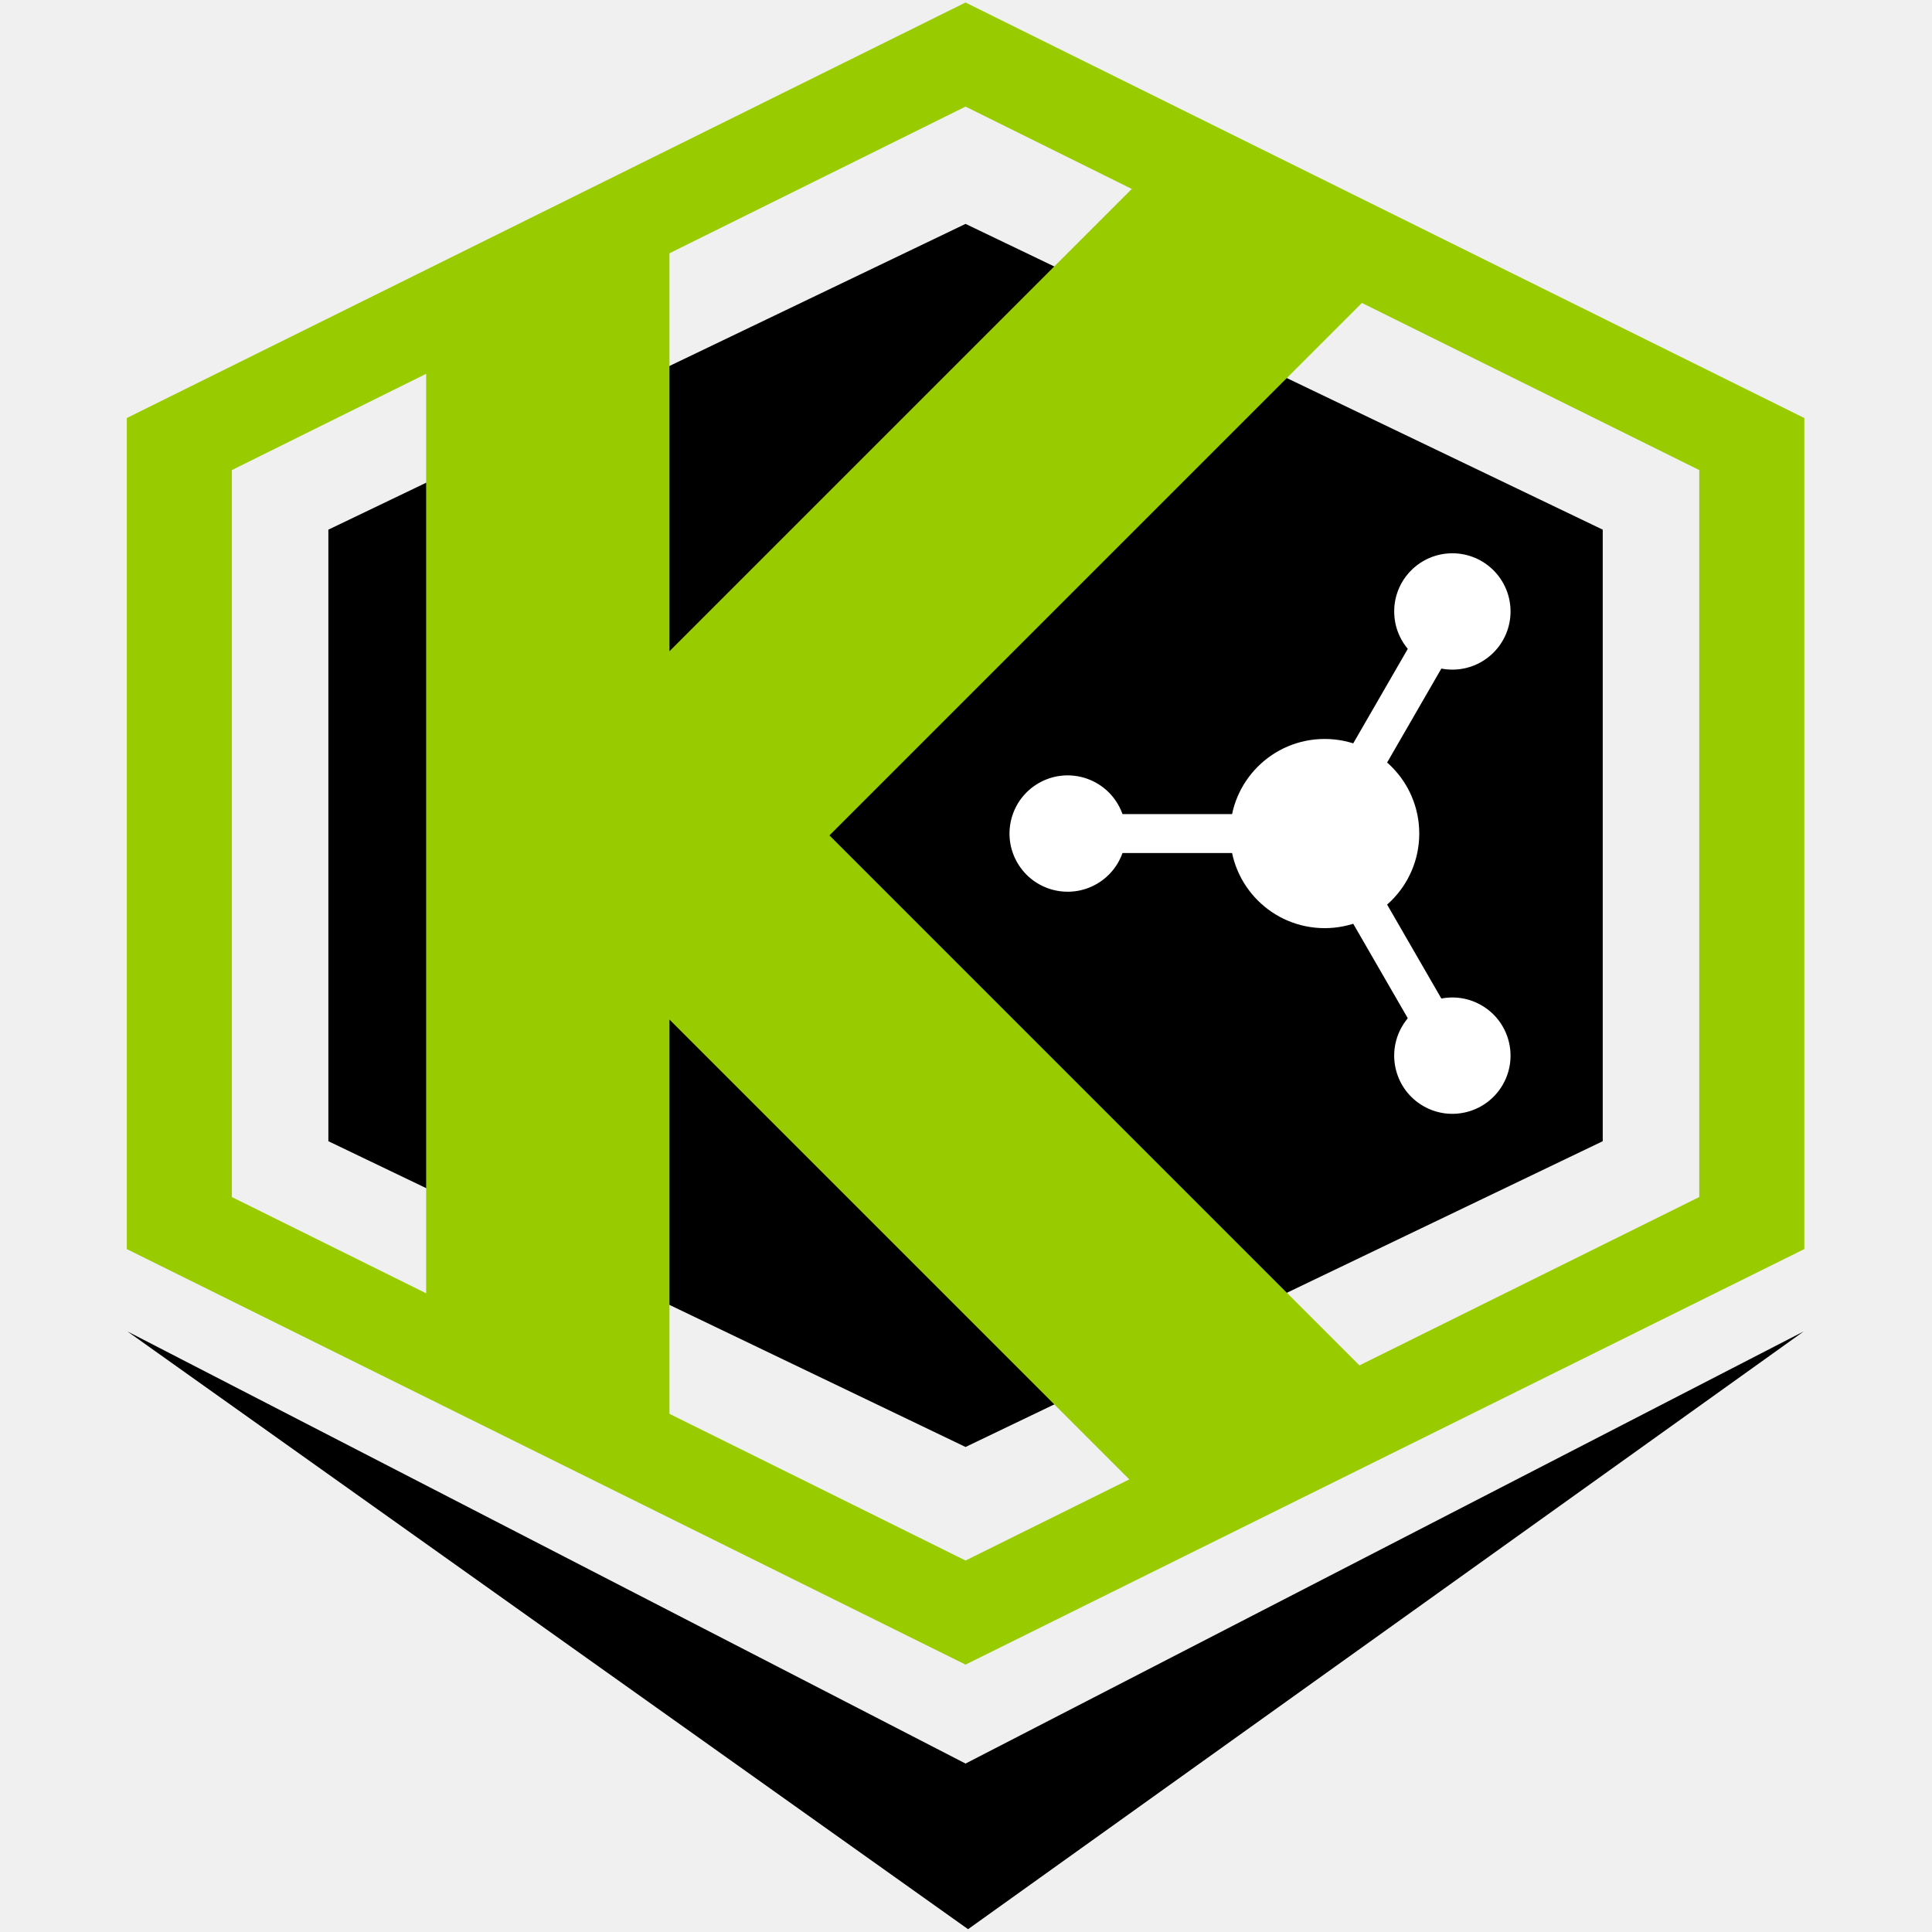
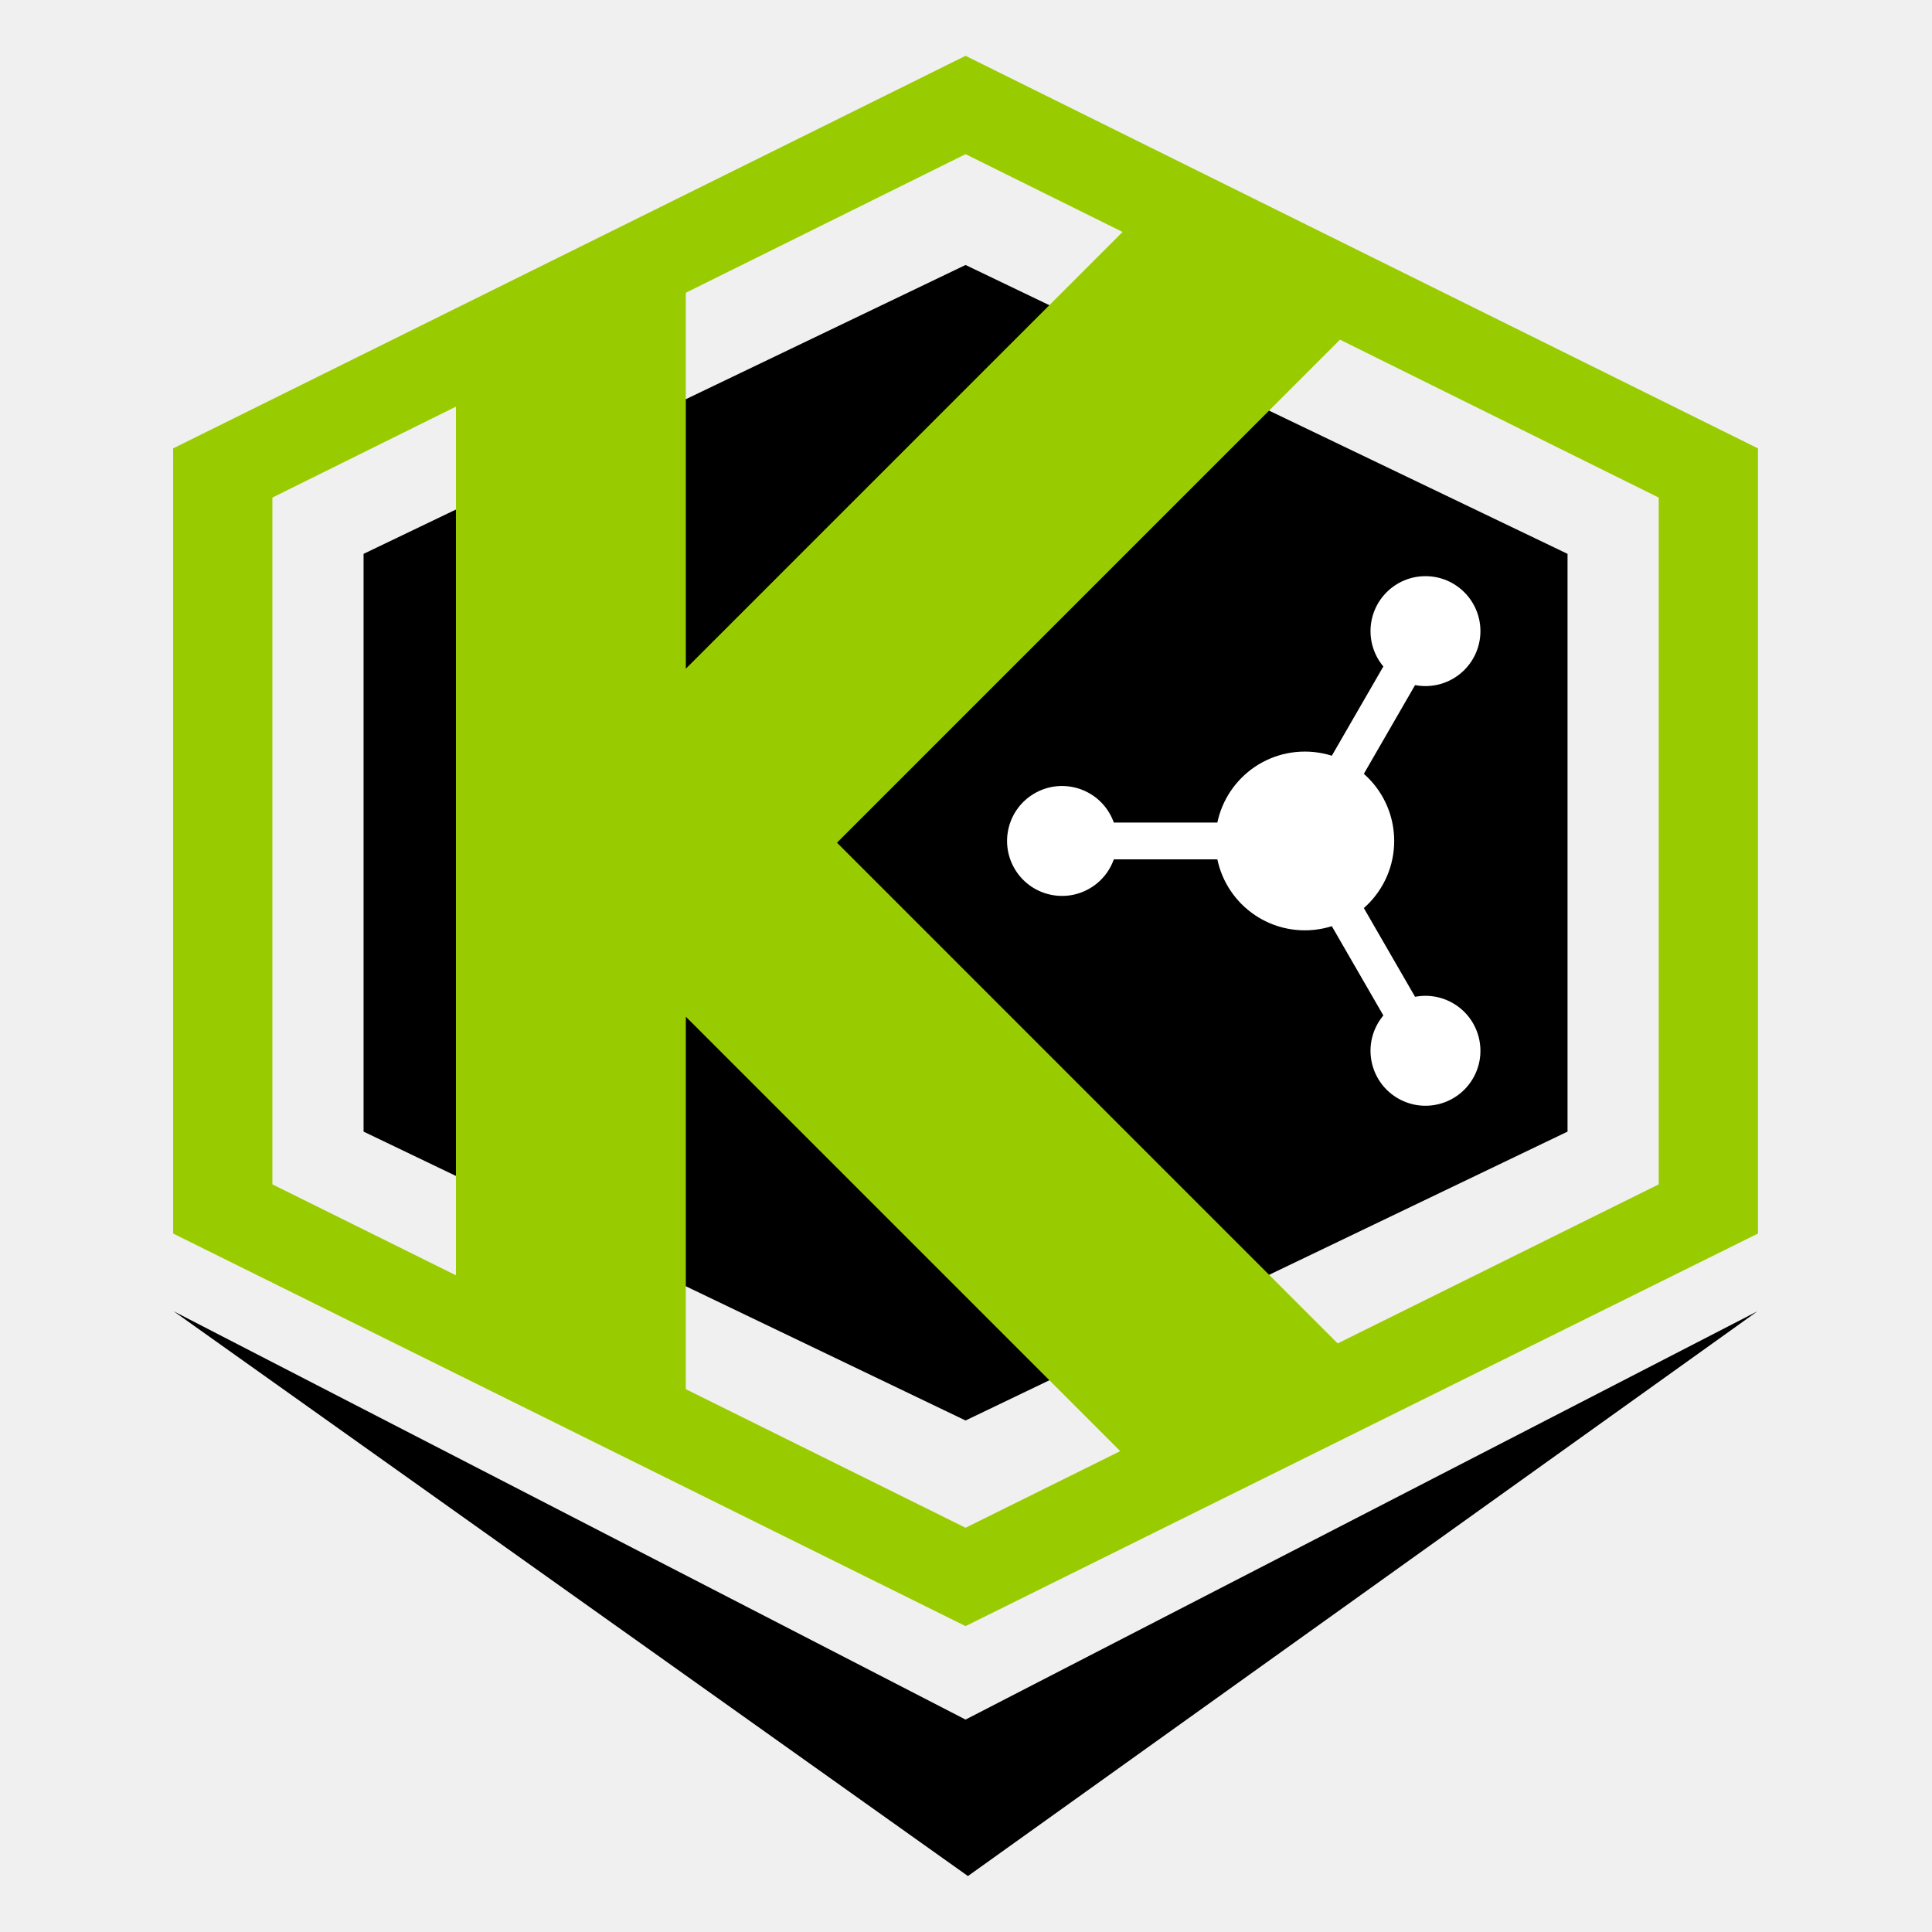
<svg xmlns="http://www.w3.org/2000/svg" width="400" height="400" id="svg2" version="1.1">
  <defs id="defs4">
    <mask maskUnits="userSpaceOnUse" id="mask3946">
      <g id="g3948" transform="matrix(1.229364,0,0,1.479075,412.5658,-2406.465)" style="stroke:#99cc00;stroke-opacity:1">
        <path id="path3950" d="m -257.387,1418.643 63.64,391.737 -132.936,-390.323 59.397,422.85 -149.907,-403.051 31.113,414.365" style="fill:none;stroke:#99cc00;stroke-width:3;stroke-linecap:butt;stroke-linejoin:miter;stroke-miterlimit:4;stroke-opacity:1;stroke-dasharray:none" />
        <path style="fill:none;stroke:#99cc00;stroke-width:3;stroke-linecap:butt;stroke-linejoin:miter;stroke-miterlimit:4;stroke-opacity:1;stroke-dasharray:none" d="m -92.818,1569.179 -307.435,250.982 271.562,-310.288 -336.5,262.864 274.099,-331.348 -343.294,234.127" id="path3952" />
        <path id="path3954" d="m -514.169,1519.814 395.167,36.757 -411.197,30.674 424.218,48.676 -427.778,43.905 408.903,73.924" style="fill:none;stroke:#99cc00;stroke-width:3;stroke-linecap:butt;stroke-linejoin:miter;stroke-miterlimit:4;stroke-opacity:1;stroke-dasharray:none" />
      </g>
    </mask>
    <filter id="filter3791">
      <feGaussianBlur stdDeviation="7.394" id="feGaussianBlur3793" />
    </filter>
  </defs>
  <g id="layer1" transform="translate(0,-652.3622)">
-     <g id="g3083" transform="matrix(1.17043,0,0,1.17043,-34.07014,-145.3221)">
+     <g id="g3083" transform="matrix(1.105765,0,0,1.105765,-21.14314,-90.18353)">
      <path style="fill:#000000;fill-opacity:1;stroke:none" id="path3179" d="m 183.084,100.357 -160.967,92.934 -160.967,-92.934 0,-185.869 160.967,-92.934 160.967,92.934 z" transform="matrix(0.7002245,0,0,0.5820065,184.4202,824.9923)" />
      <path id="path3202" d="M 199.907,993.49 348.17,917.046 200.353,1022.787 51.645,917.046 z" style="fill:#000000;fill-opacity:1;stroke:none" />
    </g>
    <path transform="matrix(0.9760799,0,0,0.9233179,-445.0288,64.64249)" id="path3023" d="m 199.969,655.194 -8.732,4.335 -152.526,75.602 -10.945,5.411 0,12.206 0.031,166.147 0,10.146 8.27,5.872 152.957,108.715 11.437,8.147 11.406,-8.178 152.096,-108.715 8.209,-5.872 0,-10.115 0.061,-166.147 0,-12.206 -10.945,-5.411 -152.557,-75.602 z" style="font-size:medium;font-style:normal;font-variant:normal;font-weight:normal;font-stretch:normal;text-indent:0;text-align:start;text-decoration:none;line-height:normal;letter-spacing:normal;word-spacing:normal;text-transform:none;direction:ltr;block-progression:tb;writing-mode:lr-tb;text-anchor:start;baseline-shift:baseline;color:#000000;fill:#dddddd;fill-opacity:1;fill-rule:nonzero;stroke:none;stroke-width:40;marker:none;visibility:visible;display:inline;overflow:visible;filter:url(#filter3791);enable-background:accumulate;font-family:Sans;-inkscape-font-specification:Sans" />
    <rect y="1750.122" x="410.63" height="396.458" width="396.458" id="rect3946" style="fill:#ffffff;fill-opacity:0;stroke:none" />
    <rect style="fill:#ffffff;fill-opacity:0;stroke:none" id="rect3950" width="396.458" height="396.458" x="386.884" y="1750.122" />
-     <path style="font-size:medium;font-style:normal;font-variant:normal;font-weight:normal;font-stretch:normal;text-indent:0;text-align:start;text-decoration:none;line-height:normal;letter-spacing:normal;word-spacing:normal;text-transform:none;direction:ltr;block-progression:tb;writing-mode:lr-tb;text-anchor:start;baseline-shift:baseline;color:#000000;fill:#99cc00;fill-opacity:1;stroke:none;stroke-width:50;marker:none;visibility:visible;display:inline;overflow:visible;enable-background:accumulate;font-family:Sans;-inkscape-font-specification:Sans" d="m 241.469,684.328 -102.864,102.864 0,-92.896 -50.377,25.409 0,211.892 50.377,24.035 0,-92.181 104.501,104.501 46.567,-24.685 L 171.729,825.321 289.58,707.47 z" id="path3181" />
-     <path transform="matrix(1.011268,0,0,0.8677383,177.5409,818.5007)" d="m 183.084,100.357 -160.967,92.934 -160.967,-92.934 0,-185.869 160.967,-92.934 160.967,92.934 z" id="path3183" style="fill:none;stroke:#99cc00;stroke-width:21.511;stroke-miterlimit:4;stroke-opacity:1;stroke-dasharray:none" />
-     <path transform="matrix(0.4427529,0,0,0.4427529,-256.9782,907.3375)" d="m 1244.082,-186.101 a 44.234,44.234 0 1 1 -88.468,0 44.234,44.234 0 1 1 88.468,0 z" id="path3187" style="fill:#ffffff;fill-opacity:1;stroke:none" />
-     <path style="fill:#ffffff;fill-opacity:1;stroke:none" id="path3189" d="m 1244.082,-186.101 a 44.234,44.234 0 1 1 -88.468,0 44.234,44.234 0 1 1 88.468,0 z" transform="matrix(-0.1361324,-0.2357882,0.2357882,-0.1361324,428.2696,1082.516)" />
-     <path transform="matrix(-0.1361324,0.2357882,-0.2357882,-0.1361324,420.155,562.68)" d="m 1244.082,-186.101 a 44.234,44.234 0 1 1 -88.468,0 44.234,44.234 0 1 1 88.468,0 z" id="path3191" style="fill:#ffffff;fill-opacity:1;stroke:none" />
-     <path style="fill:#ffffff;fill-opacity:1;stroke:none" id="path3193" d="m 1244.082,-186.101 a 44.234,44.234 0 1 1 -88.468,0 44.234,44.234 0 1 1 88.468,0 z" transform="matrix(0.2722648,0,0,0.2722648,-25.97927,829.6257)" />
-     <g id="g3292" style="stroke-width:8;stroke-miterlimit:4;stroke-dasharray:none" transform="matrix(1.007543,0,0,1.007543,-1.601379,-6.11122)">
+     <path style="font-size:medium;font-style:normal;font-variant:normal;font-weight:normal;font-stretch:normal;text-indent:0;text-align:start;text-decoration:none;line-height:normal;letter-spacing:normal;word-spacing:normal;text-transform:none;direction:ltr;block-progression:tb;writing-mode:lr-tb;text-anchor:start;baseline-shift:baseline;color:#000000;fill:#99cc00;fill-opacity:1;stroke:none;stroke-width:50;marker:none;visibility:visible;display:inline;overflow:visible;enable-background:accumulate;font-family:Sans;-inkscape-font-specification:Sans" d="m 239.173,693.629 -97.181,97.181 0,-87.763 -47.594,24.005 0,200.185 47.594,22.707 0,-87.088 98.727,98.727 43.995,-23.321 L 173.286,826.832 284.625,715.492 z" id="path3181" />
+     <path transform="matrix(0.9553963,0,0,0.8197967,178.7766,820.389)" d="m 183.084,100.357 -160.967,92.934 -160.967,-92.934 0,-185.869 160.967,-92.934 160.967,92.934 z" id="path3183" style="fill:none;stroke:#99cc00;stroke-width:21.511;stroke-miterlimit:4;stroke-opacity:1;stroke-dasharray:none" />
+     <path transform="matrix(0.4182912,0,0,0.4182912,-231.7357,904.3177)" d="m 1244.082,-186.101 a 44.234,44.234 0 1 1 -88.468,0 44.234,44.234 0 1 1 88.468,0 z" id="path3187" style="fill:#ffffff;fill-opacity:1;stroke:none" />
+     <path style="fill:#ffffff;fill-opacity:1;stroke:none" id="path3189" d="m 1244.082,-186.101 a 44.234,44.234 0 1 1 -88.468,0 44.234,44.234 0 1 1 88.468,0 z" transform="matrix(-0.1286112,-0.2227612,0.2227612,-0.1286112,415.6529,1069.818)" />
+     <path transform="matrix(-0.1286112,0.2227612,-0.2227612,-0.1286112,407.9865,578.7022)" d="m 1244.082,-186.101 a 44.234,44.234 0 1 1 -88.468,0 44.234,44.234 0 1 1 88.468,0 z" id="path3191" style="fill:#ffffff;fill-opacity:1;stroke:none" />
+     <path style="fill:#ffffff;fill-opacity:1;stroke:none" id="path3193" d="m 1244.082,-186.101 a 44.234,44.234 0 1 1 -88.468,0 44.234,44.234 0 1 1 88.468,0 z" transform="matrix(0.2572224,0,0,0.2572224,-13.49929,830.8995)" />
+     <g id="g3292" style="stroke-width:8;stroke-miterlimit:4;stroke-dasharray:none" transform="matrix(0.9518768,0,0,0.9518768,9.531755,41.3361)">
      <path style="fill:none;stroke:#ffffff;stroke-width:8;stroke-linecap:square;stroke-linejoin:miter;stroke-miterlimit:4;stroke-opacity:1;stroke-dasharray:none" d="m 225.17,824.831 44.753,0" id="path3195" />
      <path id="path3198" d="M 297.787,866.756 275.411,827.999" style="fill:none;stroke:#ffffff;stroke-width:8;stroke-linecap:square;stroke-linejoin:miter;stroke-miterlimit:4;stroke-opacity:1;stroke-dasharray:none" />
      <path style="fill:none;stroke:#ffffff;stroke-width:8;stroke-linecap:square;stroke-linejoin:miter;stroke-miterlimit:4;stroke-opacity:1;stroke-dasharray:none" d="M 297.788,782.905 275.411,821.662" id="path3200" />
    </g>
    <g id="g3260" transform="translate(-1815.483,-0.2170504)" style="fill:#ff0000;stroke:#ff0000" />
    <g id="g3112" transform="translate(-11.31371,74.95332)">
      <g transform="matrix(0.4011924,0,0,0.4011924,4.45941,678.6625)" id="g4172">
        <rect style="fill:#ffffff;fill-opacity:1;stroke:none" id="rect4112" width="398.811" height="398.662" x="0.594" y="1292.256" />
        <path style="fill:#000000;fill-opacity:1;stroke:none" id="path4081" d="m 183.084,100.357 -160.967,92.934 -160.967,-92.934 0,-185.869 160.967,-92.934 160.967,92.934 z" transform="matrix(0.9891975,0,0,0.8111017,178.1219,1467.845)" />
        <path id="path4083" d="m 242.383,1332.02 -104.894,103.479 0,-93.452 -51.372,25.561 0,213.16 51.372,24.178 0,-92.732 106.564,105.126 47.487,-24.833 -120.274,-118.651 120.177,-118.556 z" style="font-size:medium;font-style:normal;font-variant:normal;font-weight:normal;font-stretch:normal;text-indent:0;text-align:start;text-decoration:none;line-height:normal;letter-spacing:normal;word-spacing:normal;text-transform:none;direction:ltr;block-progression:tb;writing-mode:lr-tb;text-anchor:start;baseline-shift:baseline;color:#000000;fill:#99cc00;fill-opacity:1;stroke:none;stroke-width:50;marker:none;visibility:visible;display:inline;overflow:visible;enable-background:accumulate;font-family:Sans;-inkscape-font-specification:Sans" />
        <path id="path4104" d="M 200,1651.011 384.892,1564.049 200.556,1689.913 15.108,1564.049 z" style="fill:#000000;fill-opacity:1;stroke:none" />
        <path style="fill:none;stroke:#99cc00;stroke-width:37.943;stroke-miterlimit:4;stroke-opacity:1;stroke-dasharray:none" id="path4085" d="m 183.084,100.357 -160.967,92.934 -160.967,-92.934 0,-185.869 160.967,-92.934 160.967,92.934 z" transform="matrix(1.031231,0,0,0.872932,177.1922,1466.996)" />
        <path style="fill:#ffffff;fill-opacity:1;stroke:none" id="path4087" d="m 1244.082,-186.101 c 0,24.43 -19.804,44.234 -44.234,44.234 -24.43,0 -44.234,-19.804 -44.234,-44.234 0,-24.43 19.804,-44.234 44.234,-44.234 24.43,0 44.234,19.804 44.234,44.234 z" transform="matrix(0.5956165,0,0,0.5875821,-428.6619,1582.824)" />
        <path transform="matrix(-0.1831331,-0.3129171,0.3171958,-0.1806628,493.1726,1815.306)" d="m 1244.082,-186.101 c 0,24.43 -19.804,44.234 -44.234,44.234 -24.43,0 -44.234,-19.804 -44.234,-44.234 0,-24.43 19.804,-44.234 44.234,-44.234 24.43,0 44.234,19.804 44.234,44.234 z" id="path4089" style="fill:#ffffff;fill-opacity:1;stroke:none" />
        <path style="fill:#ffffff;fill-opacity:1;stroke:none" id="path4091" d="m 1244.082,-186.101 c 0,24.43 -19.804,44.234 -44.234,44.234 -24.43,0 -44.234,-19.804 -44.234,-44.234 0,-24.43 19.804,-44.234 44.234,-44.234 24.43,0 44.234,19.804 44.234,44.234 z" transform="matrix(-0.1831331,0.3129171,-0.3171958,-0.1806628,482.2563,1125.425)" />
        <path transform="matrix(0.3662662,0,0,0.3613255,-117.909,1479.691)" d="m 1244.082,-186.101 c 0,24.43 -19.804,44.234 -44.234,44.234 -24.43,0 -44.234,-19.804 -44.234,-44.234 0,-24.43 19.804,-44.234 44.234,-44.234 24.43,0 44.234,19.804 44.234,44.234 z" id="path4093" style="fill:#ffffff;fill-opacity:1;stroke:none" />
        <g style="stroke-width:11.101;stroke-miterlimit:4;stroke-dasharray:none" id="g4095" transform="matrix(1.355404,0,0,1.33712,-85.1145,370.576)">
          <path id="path4097" d="m 225.17,824.831 44.753,0" style="fill:none;stroke:#ffffff;stroke-width:11.101;stroke-linecap:square;stroke-linejoin:miter;stroke-miterlimit:4;stroke-opacity:1;stroke-dasharray:none" />
          <path style="fill:none;stroke:#ffffff;stroke-width:11.101;stroke-linecap:square;stroke-linejoin:miter;stroke-miterlimit:4;stroke-opacity:1;stroke-dasharray:none" d="M 297.787,866.756 275.411,827.999" id="path4099" />
          <path id="path4102" d="M 297.788,782.905 275.411,821.662" style="fill:none;stroke:#ffffff;stroke-width:11.101;stroke-linecap:square;stroke-linejoin:miter;stroke-miterlimit:4;stroke-opacity:1;stroke-dasharray:none" />
        </g>
      </g>
      <text transform="translate(0,652.3622)" id="text3108" y="520.208" x="4.243" style="font-size:40px;font-style:normal;font-weight:normal;line-height:125%;letter-spacing:0px;word-spacing:0px;fill:#000000;fill-opacity:1;stroke:none;font-family:Sans" xml:space="preserve">
        <tspan y="520.208" x="4.243" id="tspan3110">favicon</tspan>
      </text>
    </g>
    <path style="font-size:medium;font-style:normal;font-variant:normal;font-weight:normal;font-stretch:normal;text-indent:0;text-align:start;text-decoration:none;line-height:normal;letter-spacing:normal;word-spacing:normal;text-transform:none;direction:ltr;block-progression:tb;writing-mode:lr-tb;text-anchor:start;baseline-shift:baseline;color:#000000;fill:#99cc00;fill-opacity:1;stroke:none;stroke-width:21.511;marker:none;visibility:visible;display:inline;overflow:visible;enable-background:accumulate;font-family:Sans;-inkscape-font-specification:Sans" d="m -346.125,906.112 320.281,0" id="path3839" />
    <rect style="fill:#225577;fill-opacity:1;stroke:none" id="rect3918" width="105.208" height="103.512" x="-605.849" y="730.804" />
    <rect y="852.114" x="-605.849" height="103.512" width="105.208" id="rect3920" style="fill:#99cc00;fill-opacity:1;stroke:none" />
    <rect style="fill:#ff7b24;fill-opacity:1;stroke:none" id="rect3953" width="105.208" height="103.512" x="-605.849" y="973.424" />
  </g>
</svg>
